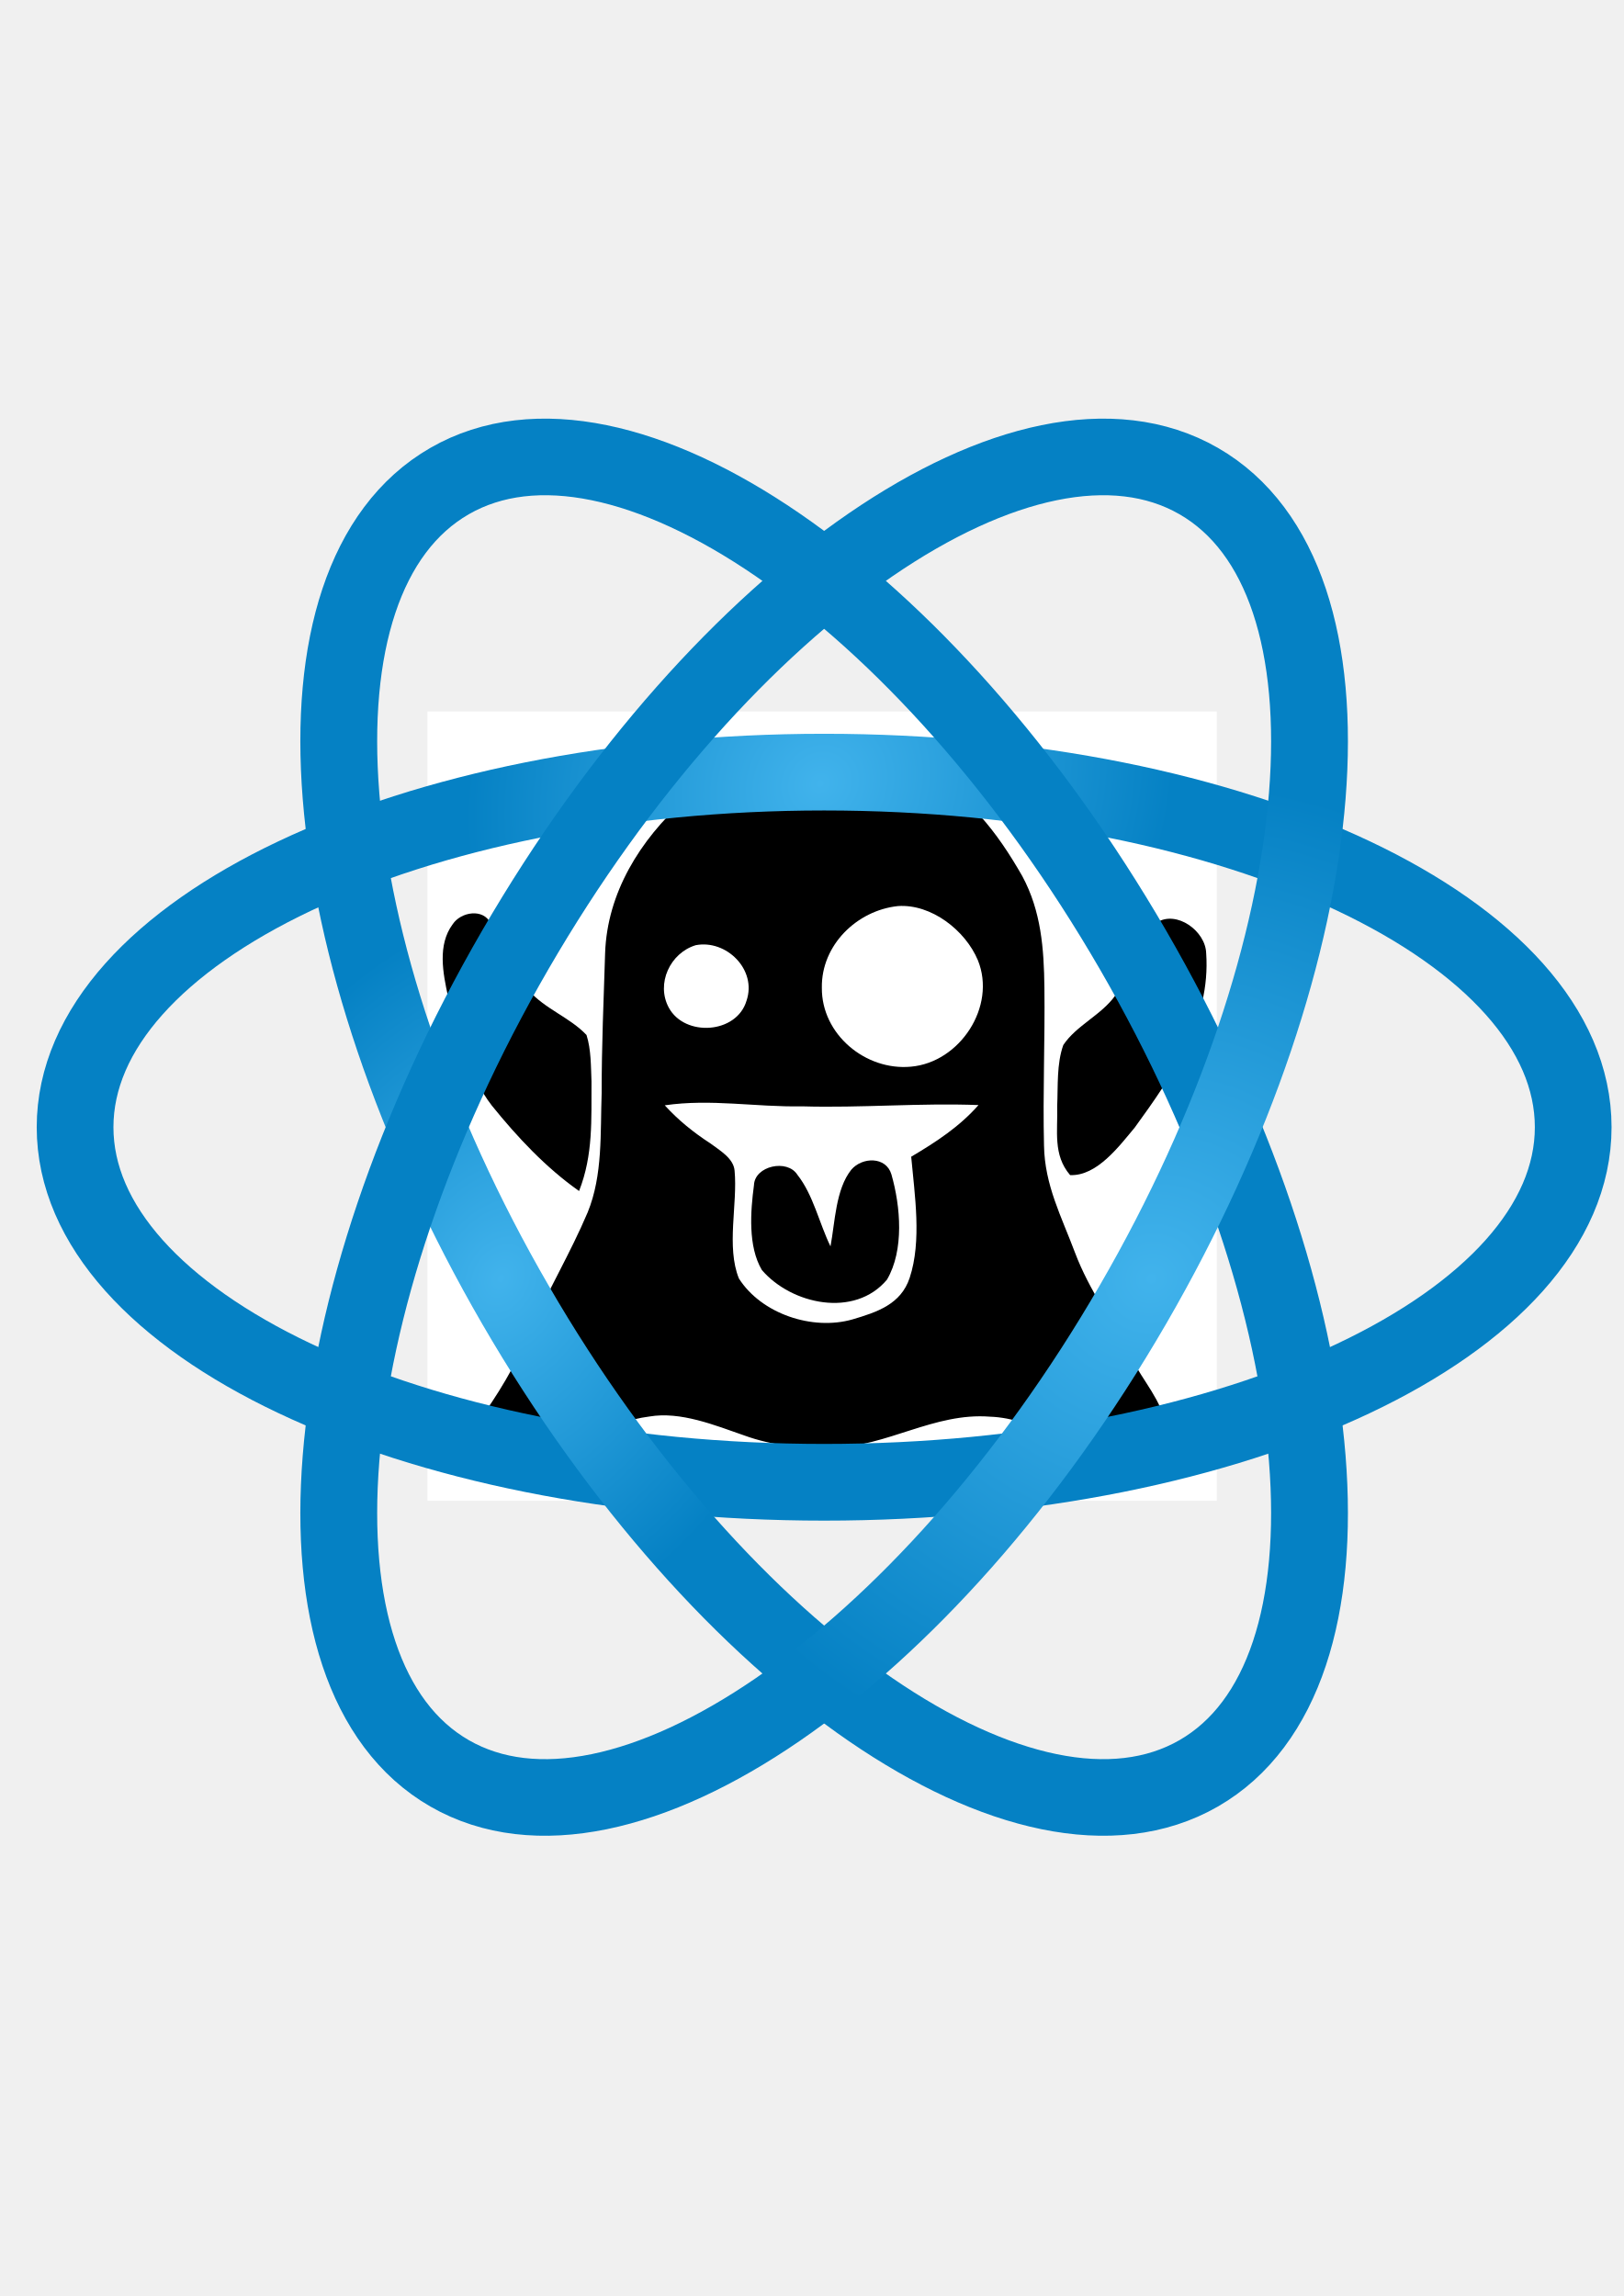
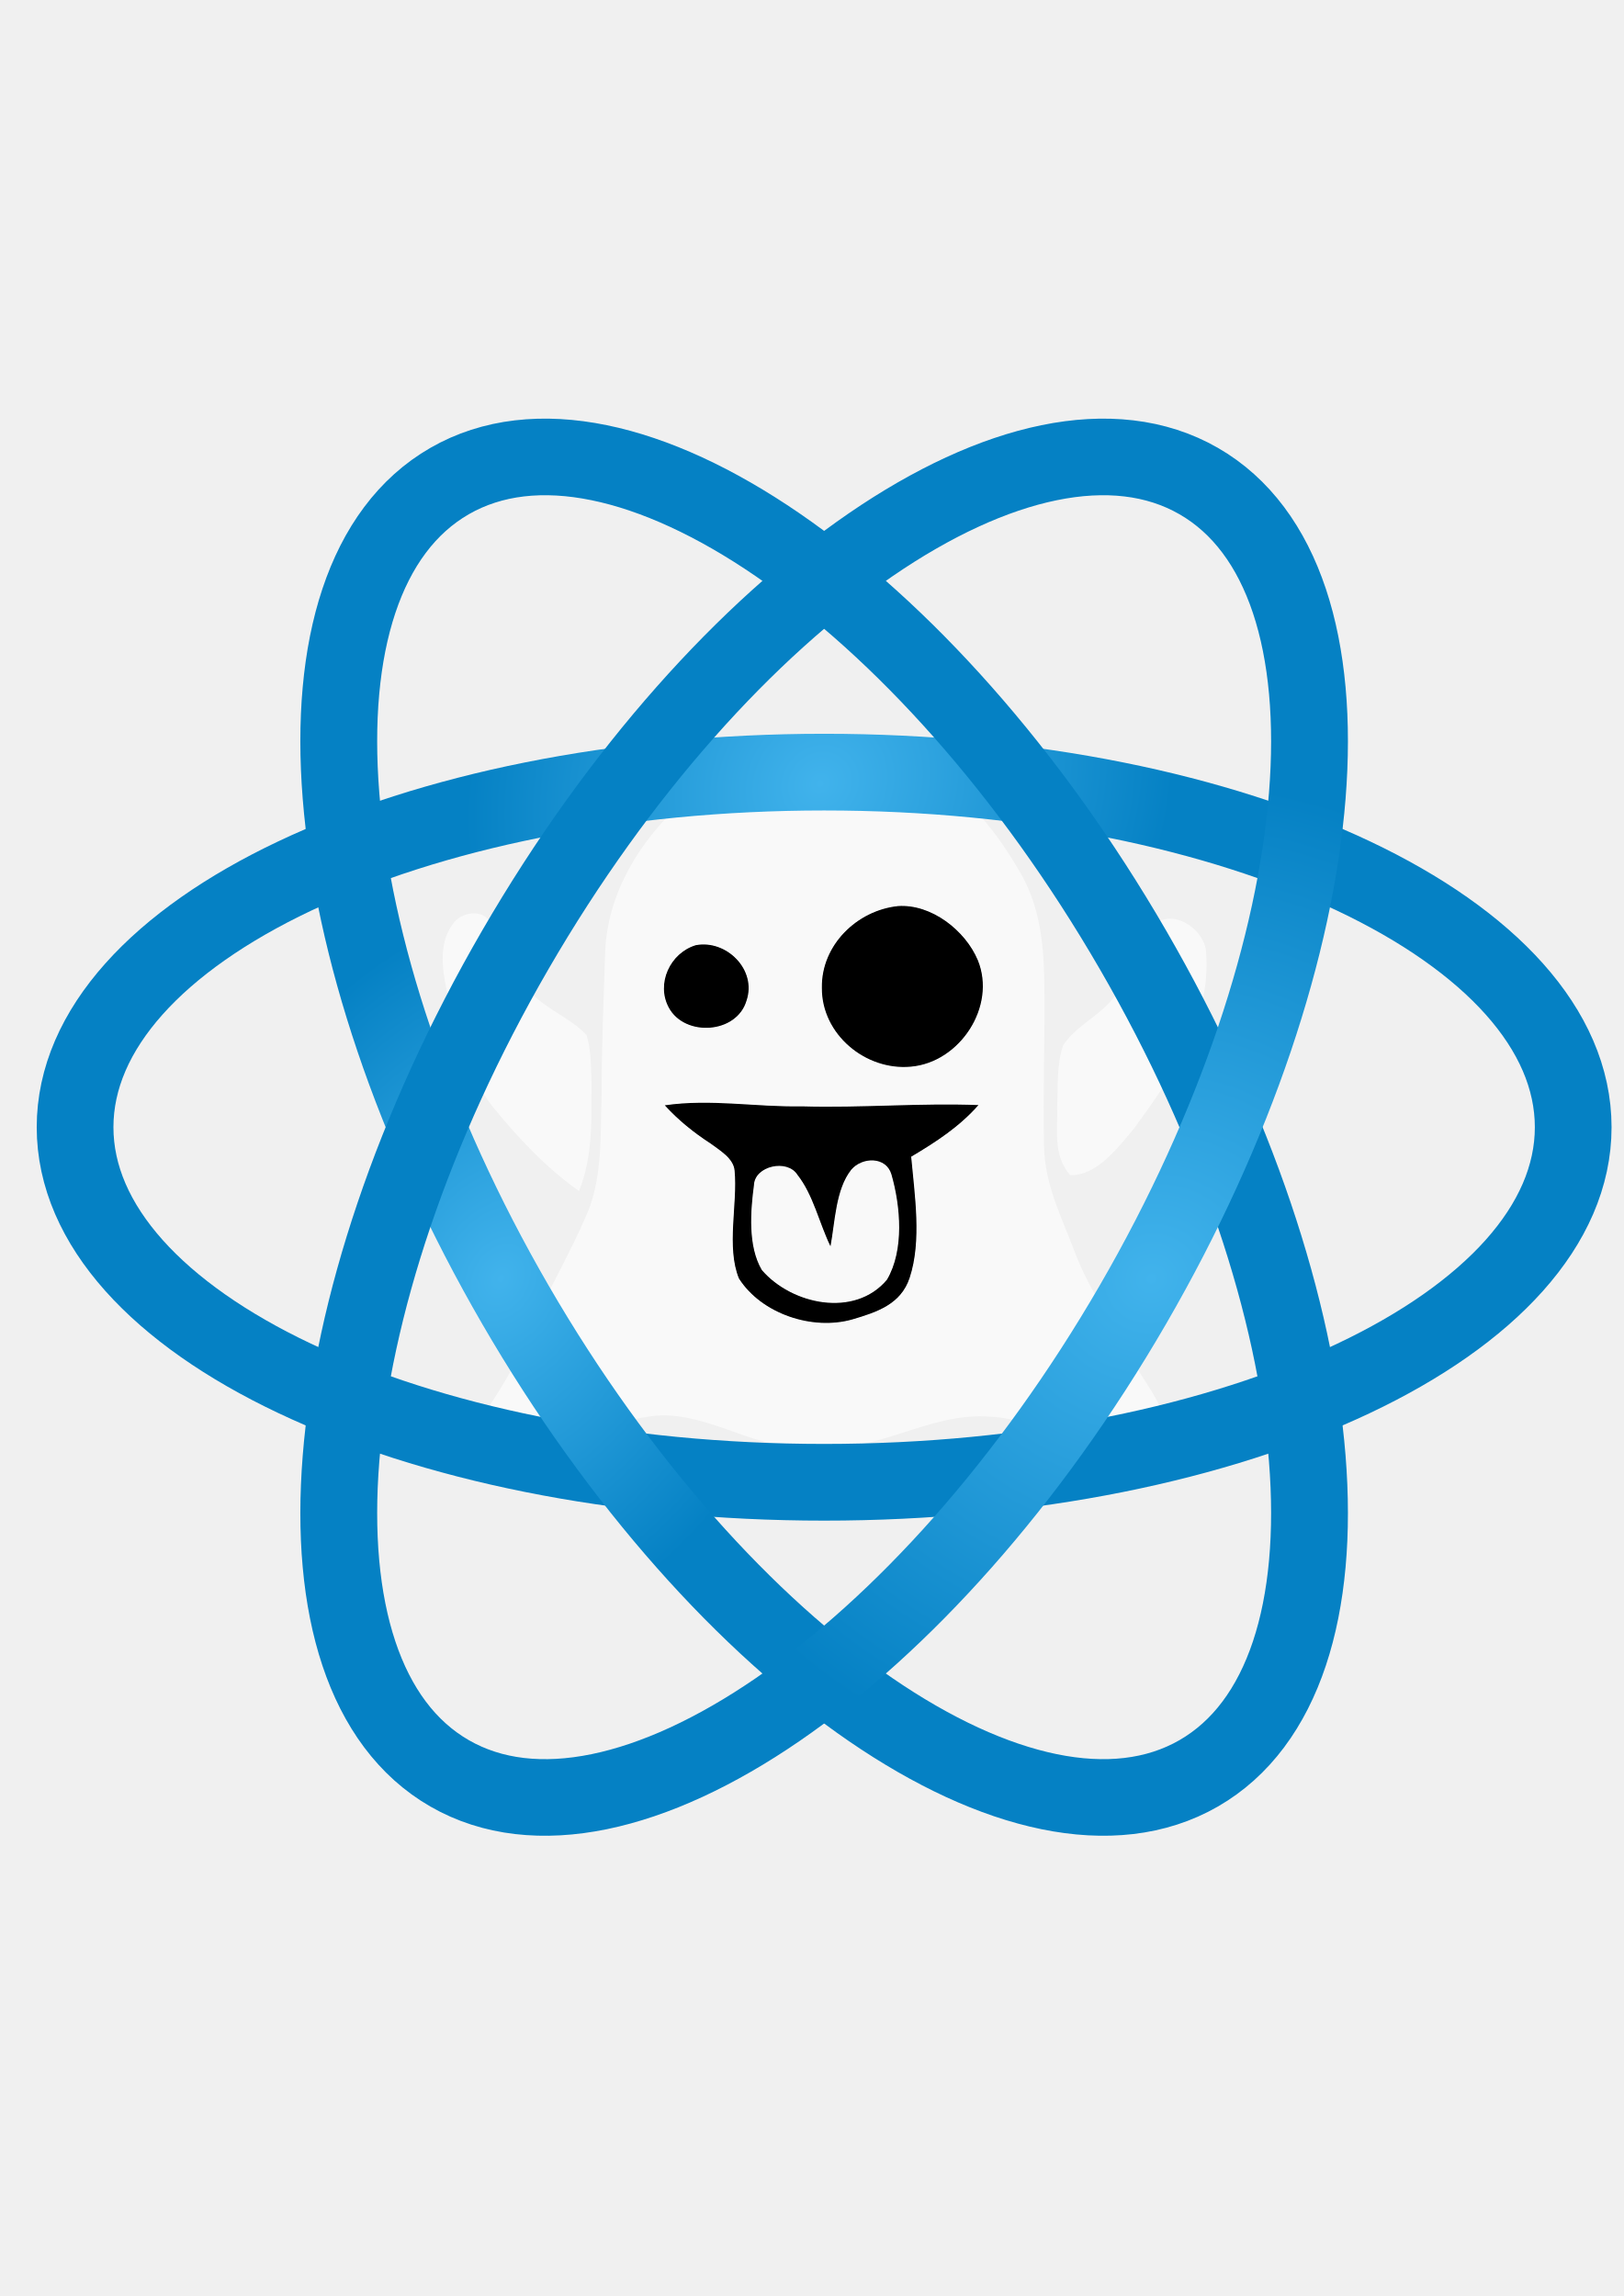
<svg xmlns="http://www.w3.org/2000/svg" xmlns:xlink="http://www.w3.org/1999/xlink" width="210mm" height="297mm" viewBox="0 0 210 297" version="1.1" id="svg156">
  <defs id="defs150">
    <radialGradient xlink:href="#linearGradient3987" id="radialGradient3800" cx="505.655" cy="726.392" fx="505.655" fy="726.392" r="146.047" gradientTransform="matrix(-0.250883,0.354648,-0.3784097,-0.2655662,470.8491,-198.2029)" gradientUnits="userSpaceOnUse" />
    <linearGradient id="linearGradient3987">
      <stop style="stop-color:#41b3ec;stop-opacity:1;" offset="0" id="stop4032" />
      <stop style="stop-color:#0581c4;stop-opacity:1;" offset="1" id="stop3991" />
    </linearGradient>
    <radialGradient xlink:href="#linearGradient3987" id="radialGradient3796" cx="529.58" cy="728.158" fx="529.58" fy="728.158" r="146.047" gradientTransform="matrix(-0.230409,0.1462953,-0.1902279,-0.2995288,84.86858,113.7533)" gradientUnits="userSpaceOnUse" />
    <radialGradient xlink:href="#linearGradient3987" id="radialGradient3786" cx="523.184" cy="732.085" fx="523.184" fy="732.085" r="146.047" gradientTransform="matrix(-0.2356424,0.2283277,-0.2071458,-0.2137819,380.9929,138.4086)" gradientUnits="userSpaceOnUse" />
+     <filter style="color-interpolation-filters:sRGB;" id="filter73">
+       <feColorMatrix type="hueRotate" values="180" result="color1" id="feColorMatrix69" />
+       <feColorMatrix values="-1 0 0 0 1 0 -1 0 0 1 0 0 -1 0 1 0.21 0.72 0.07 0.61 0 " result="color2" id="feColorMatrix71" />
+     </filter>
  </defs>
  <g id="layer1">
-     <path style="fill:#ffffff;stroke-width:0.638" d="M 55.278,92.033 H 157.373 V 194.127 H 55.278 Z" id="path21" />
-     <path style="fill:#000000;stroke-width:0.638" d="m 119.106,99.62 c 6.011,2.973 9.865,8.014 13.113,13.713 2.437,4.524 2.801,9.386 2.859,14.427 0.083,6.815 -0.217,13.636 -0.051,20.444 0.089,5.098 2.246,9.137 4.001,13.815 1.876,4.983 4.932,9.01 7.376,13.77 1.353,2.737 3.95,5.526 4.32,8.57 -1.155,1.582 -3.044,2.648 -4.952,2.993 -5.807,0.536 -11.862,-3.905 -17.739,-4.097 -7.217,-0.562 -13.304,3.88 -20.444,4.02 -3.86,0.096 -7.689,-0.262 -11.339,-1.595 -3.777,-1.308 -8.219,-3.139 -12.277,-2.444 -5.29,0.651 -10.133,4.218 -15.32,3.956 -2.814,-0.038 -4.83,-1.442 -7.083,-2.91 2.788,-3.752 5.117,-7.683 6.955,-11.983 2.297,-5.277 5.239,-10.184 7.478,-15.467 1.978,-4.83 1.627,-10.292 1.812,-15.435 -0.006,-6.043 0.255,-12.079 0.447,-18.115 0.268,-7.81 4.55,-14.644 10.216,-19.749 4.779,-4.045 10.426,-4.703 16.424,-5.437 4.907,-0.485 9.731,-0.983 14.204,1.525 z" id="path23" />
-     <path style="fill:#ffffff;stroke-width:0.638" d="m 116.133,117.205 c 4.313,-0.3 8.716,3.139 10.337,7 2.438,5.985 -2.329,13.228 -8.665,13.776 -5.864,0.542 -11.569,-4.192 -11.511,-10.216 -0.089,-5.494 4.524,-9.999 9.839,-10.56 z" id="path25" />
-     <path style="fill:#000000;stroke-width:0.638" d="m 63.459,119.451 c 1.768,2.942 2.412,6.043 4.894,8.633 2.106,2.431 5.36,3.522 7.504,5.8 0.6,1.889 0.561,4.033 0.644,6.004 -0.032,4.945 0.236,9.488 -1.608,14.178 -4.301,-3.031 -7.989,-6.974 -11.281,-11.052 -3.031,-3.924 -4.467,-9.354 -5.666,-14.102 -0.651,-3.018 -1.391,-6.668 0.6,-9.354 1.053,-1.608 3.982,-2.099 4.913,-0.108 z" id="path27" />
-     <path style="fill:#000000;stroke-width:0.638" d="m 156.001,123.318 c 0.6,8.691 -4.384,15.844 -9.24,22.537 -2.01,2.399 -4.888,6.298 -8.359,6.151 -2.252,-2.629 -1.576,-5.717 -1.672,-8.927 0.115,-2.559 -0.083,-5.468 0.791,-7.9 1.697,-2.552 4.932,-3.873 6.738,-6.432 2.125,-2.757 2.546,-7.351 5.334,-9.405 2.578,-1.665 6.349,1.117 6.406,3.975 z" id="path29" />
-     <path style="fill:#ffffff;stroke-width:0.638" d="m 89.984,122.265 c 3.943,-0.759 7.944,3.159 6.566,7.185 -1.27,4.294 -7.982,4.709 -10.05,0.9 -1.685,-3.114 0.172,-7.083 3.484,-8.085 z" id="path31" />
-     <path style="fill:#ffffff;stroke-width:0.638" d="m 103.773,143.112 c 7.593,0.223 15.206,-0.459 22.78,-0.166 -2.469,2.808 -5.513,4.792 -8.704,6.681 0.447,4.964 1.385,10.879 -0.198,15.671 -1.136,3.433 -4.243,4.441 -7.395,5.373 -5.169,1.487 -11.779,-0.715 -14.689,-5.29 -1.665,-4.097 -0.147,-9.622 -0.562,-13.968 -0.14,-1.595 -1.953,-2.623 -3.101,-3.49 -2.201,-1.429 -4.154,-2.999 -5.928,-4.945 5.992,-0.868 11.671,0.242 17.796,0.134 z" id="path33" />
-     <path style="fill:#000000;stroke-width:0.638" d="m 115.291,151.917 c 1.187,4.135 1.665,9.795 -0.574,13.61 -4.179,4.996 -12.353,3.222 -16.182,-1.244 -1.812,-3.056 -1.474,-7.58 -1.021,-10.982 0.096,-2.495 4.307,-3.414 5.615,-1.34 2.061,2.61 2.827,6.279 4.282,9.265 0.587,-3.101 0.657,-7.383 2.699,-9.929 1.404,-1.64 4.486,-1.729 5.181,0.619 z" id="path35" />
+     <g id="g31" style="filter:url(#filter73)">
+       <path id="path23" d="m 119.106,99.62 c 6.011,2.973 9.865,8.014 13.113,13.713 2.437,4.524 2.801,9.386 2.859,14.427 0.083,6.815 -0.217,13.636 -0.051,20.444 0.089,5.098 2.246,9.137 4.001,13.815 1.876,4.983 4.932,9.01 7.376,13.77 1.353,2.737 3.95,5.526 4.32,8.57 -1.155,1.582 -3.044,2.648 -4.952,2.993 -5.807,0.536 -11.862,-3.905 -17.739,-4.097 -7.217,-0.562 -13.304,3.88 -20.444,4.02 -3.86,0.096 -7.689,-0.262 -11.339,-1.595 -3.777,-1.308 -8.219,-3.139 -12.277,-2.444 -5.29,0.651 -10.133,4.218 -15.32,3.956 -2.814,-0.038 -4.83,-1.442 -7.083,-2.91 2.788,-3.752 5.117,-7.683 6.955,-11.983 2.297,-5.277 5.239,-10.184 7.478,-15.467 1.978,-4.83 1.627,-10.292 1.812,-15.435 -0.006,-6.043 0.255,-12.079 0.447,-18.115 0.268,-7.81 4.55,-14.644 10.216,-19.749 4.779,-4.045 10.426,-4.703 16.424,-5.437 4.907,-0.485 9.731,-0.983 14.204,1.525 z" style="fill:#000000;stroke-width:0.638" />
+       <path id="path25" d="m 116.133,117.205 c 4.313,-0.3 8.716,3.139 10.337,7 2.438,5.985 -2.329,13.228 -8.665,13.776 -5.864,0.542 -11.569,-4.192 -11.511,-10.216 -0.089,-5.494 4.524,-9.999 9.839,-10.56 z" style="fill:#ffffff;stroke-width:0.638" />
+       <path id="path27" d="m 63.459,119.451 c 1.768,2.942 2.412,6.043 4.894,8.633 2.106,2.431 5.36,3.522 7.504,5.8 0.6,1.889 0.561,4.033 0.644,6.004 -0.032,4.945 0.236,9.488 -1.608,14.178 -4.301,-3.031 -7.989,-6.974 -11.281,-11.052 -3.031,-3.924 -4.467,-9.354 -5.666,-14.102 -0.651,-3.018 -1.391,-6.668 0.6,-9.354 1.053,-1.608 3.982,-2.099 4.913,-0.108 z" style="fill:#000000;stroke-width:0.638" />
+       <path id="path29" d="m 156.001,123.318 c 0.6,8.691 -4.384,15.844 -9.24,22.537 -2.01,2.399 -4.888,6.298 -8.359,6.151 -2.252,-2.629 -1.576,-5.717 -1.672,-8.927 0.115,-2.559 -0.083,-5.468 0.791,-7.9 1.697,-2.552 4.932,-3.873 6.738,-6.432 2.125,-2.757 2.546,-7.351 5.334,-9.405 2.578,-1.665 6.349,1.117 6.406,3.975 z" style="fill:#000000;stroke-width:0.638" />
+       <path id="path31" d="m 89.984,122.265 c 3.943,-0.759 7.944,3.159 6.566,7.185 -1.27,4.294 -7.982,4.709 -10.05,0.9 -1.685,-3.114 0.172,-7.083 3.484,-8.085 z" style="fill:#ffffff;stroke-width:0.638" />
+       <path id="path33" d="m 103.773,143.112 c 7.593,0.223 15.206,-0.459 22.78,-0.166 -2.469,2.808 -5.513,4.792 -8.704,6.681 0.447,4.964 1.385,10.879 -0.198,15.671 -1.136,3.433 -4.243,4.441 -7.395,5.373 -5.169,1.487 -11.779,-0.715 -14.689,-5.29 -1.665,-4.097 -0.147,-9.622 -0.562,-13.968 -0.14,-1.595 -1.953,-2.623 -3.101,-3.49 -2.201,-1.429 -4.154,-2.999 -5.928,-4.945 5.992,-0.868 11.671,0.242 17.796,0.134 z" style="fill:#ffffff;stroke-width:0.638" />
+       <path id="path35" d="m 115.291,151.917 c 1.187,4.135 1.665,9.795 -0.574,13.61 -4.179,4.996 -12.353,3.222 -16.182,-1.244 -1.812,-3.056 -1.474,-7.58 -1.021,-10.982 0.096,-2.495 4.307,-3.414 5.615,-1.34 2.061,2.61 2.827,6.279 4.282,9.265 0.587,-3.101 0.657,-7.383 2.699,-9.929 1.404,-1.64 4.486,-1.729 5.181,0.619 z" style="fill:#000000;stroke-width:0.638" />
+     </g>
    <ellipse style="fill:none;fill-opacity:0;stroke:url(#radialGradient3786);stroke-width:9.922;stroke-miterlimit:4;stroke-dasharray:none;stroke-opacity:1;marker-start:none" id="path3803" cx="106.589" cy="145.81" rx="96.879" ry="45.931" />
    <ellipse transform="matrix(-0.5014154,-0.8652067,0.8668402,-0.498586,0,0)" id="path4023" style="fill:none;fill-opacity:0;stroke:url(#radialGradient3796);stroke-width:9.922;stroke-miterlimit:4;stroke-dasharray:none;stroke-opacity:1;marker-start:none" cx="-179.538" cy="19.111" rx="96.605" ry="46.062" />
    <ellipse style="fill:none;fill-opacity:0;stroke:url(#radialGradient3800);stroke-width:9.922;stroke-miterlimit:4;stroke-dasharray:none;stroke-opacity:1;marker-start:none" id="path4029" transform="matrix(-0.5014153,0.8652067,-0.8668402,-0.498586,0,0)" cx="73.25" cy="-165.334" rx="96.605" ry="46.062" />
  </g>
</svg>
